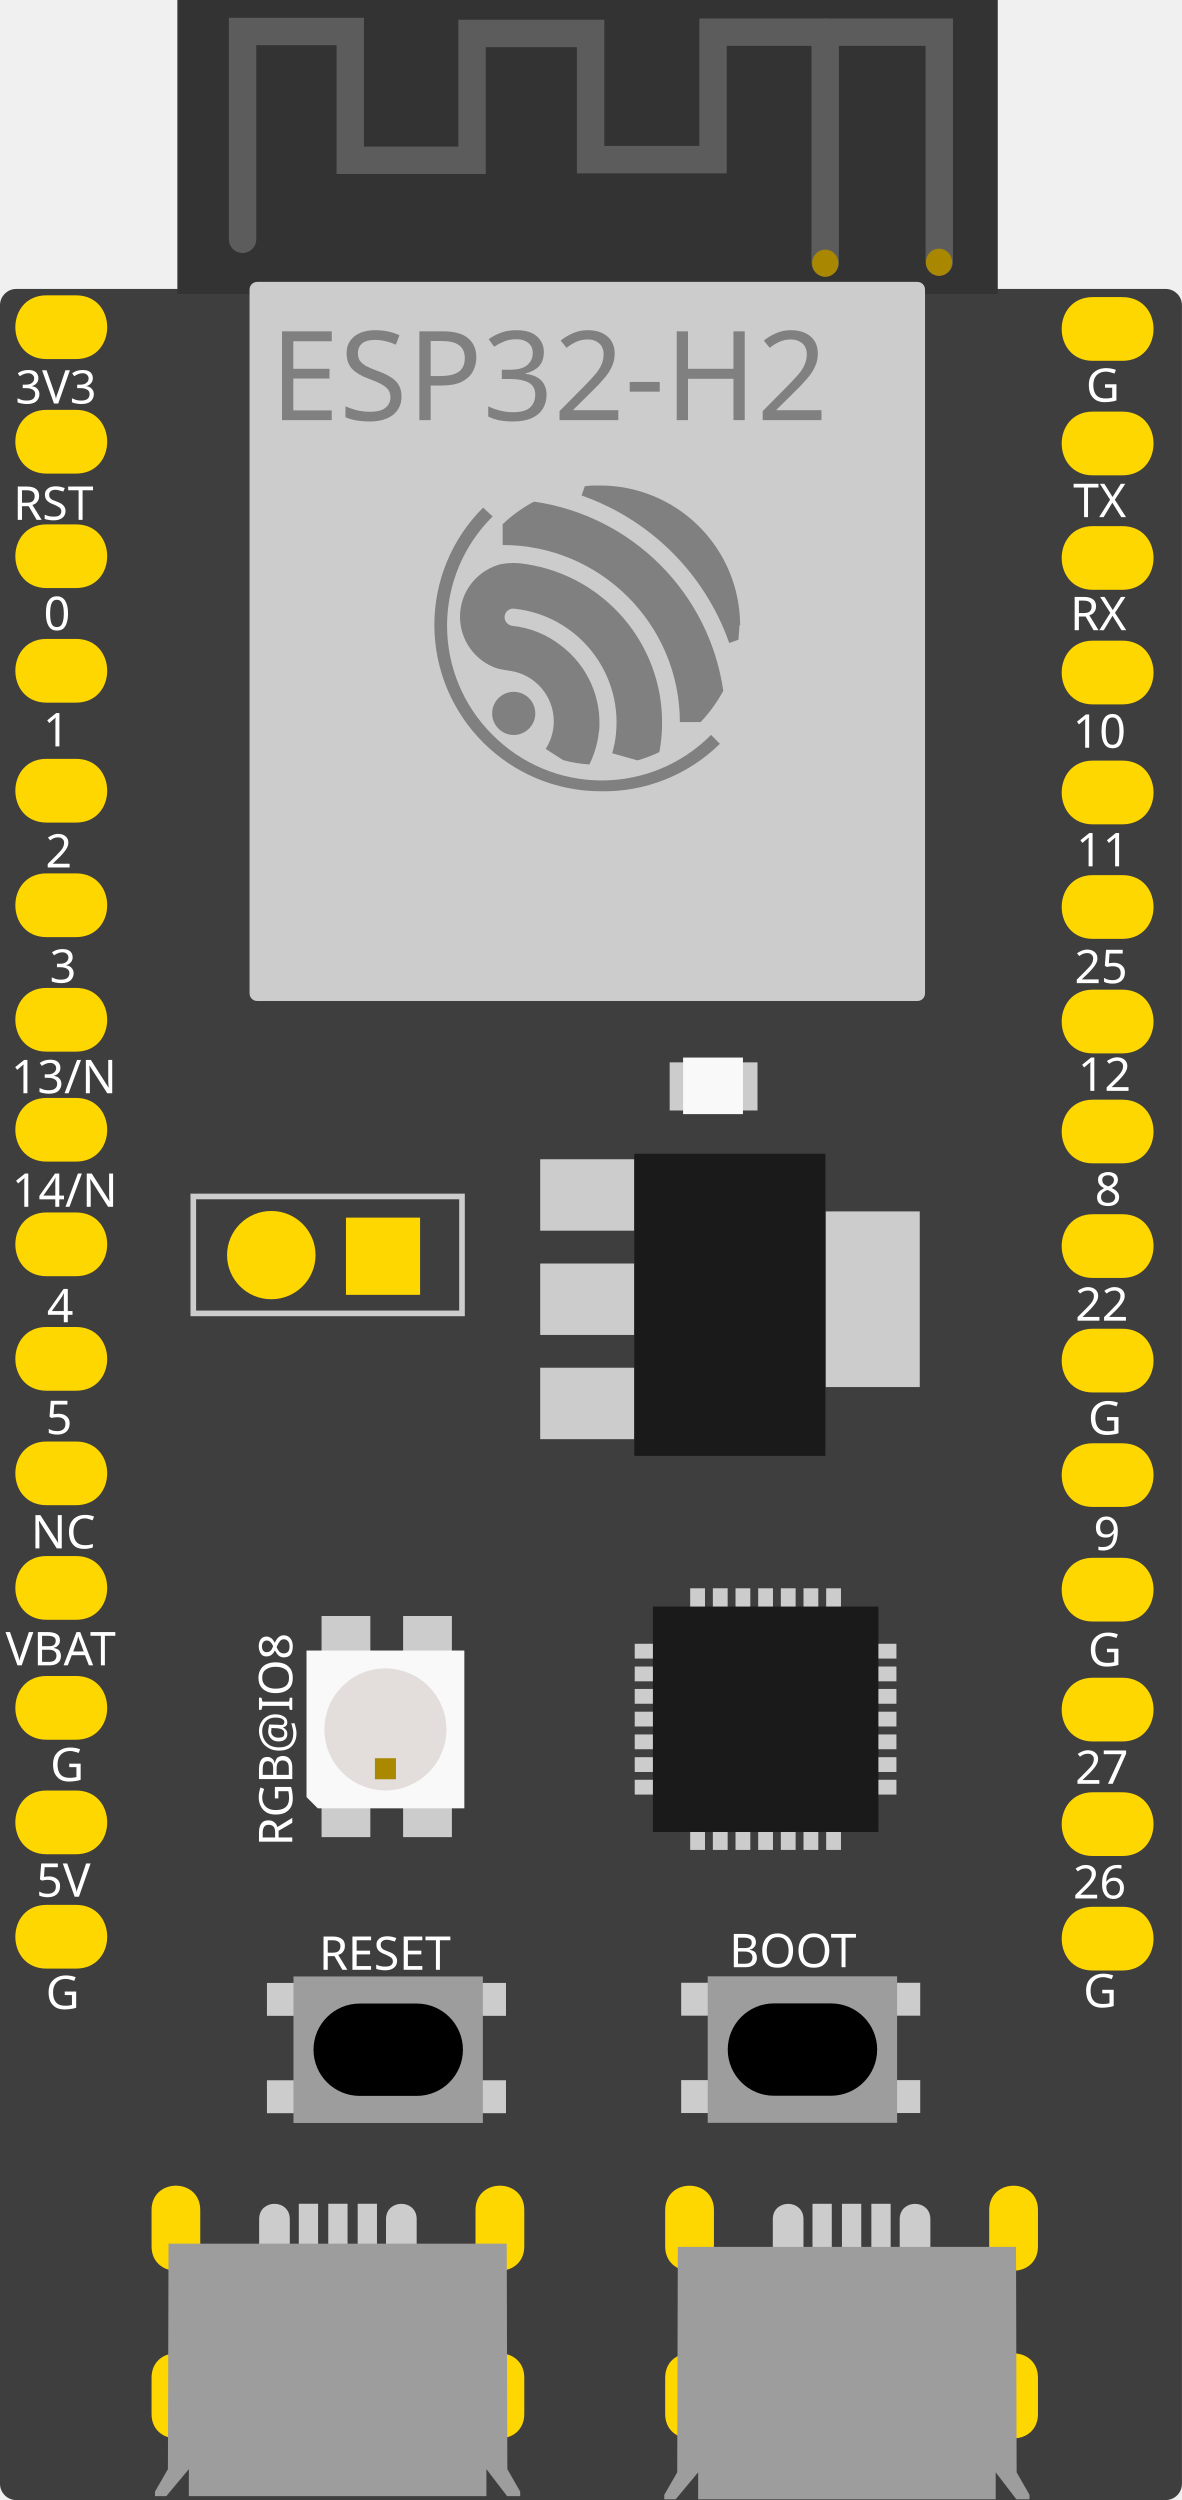
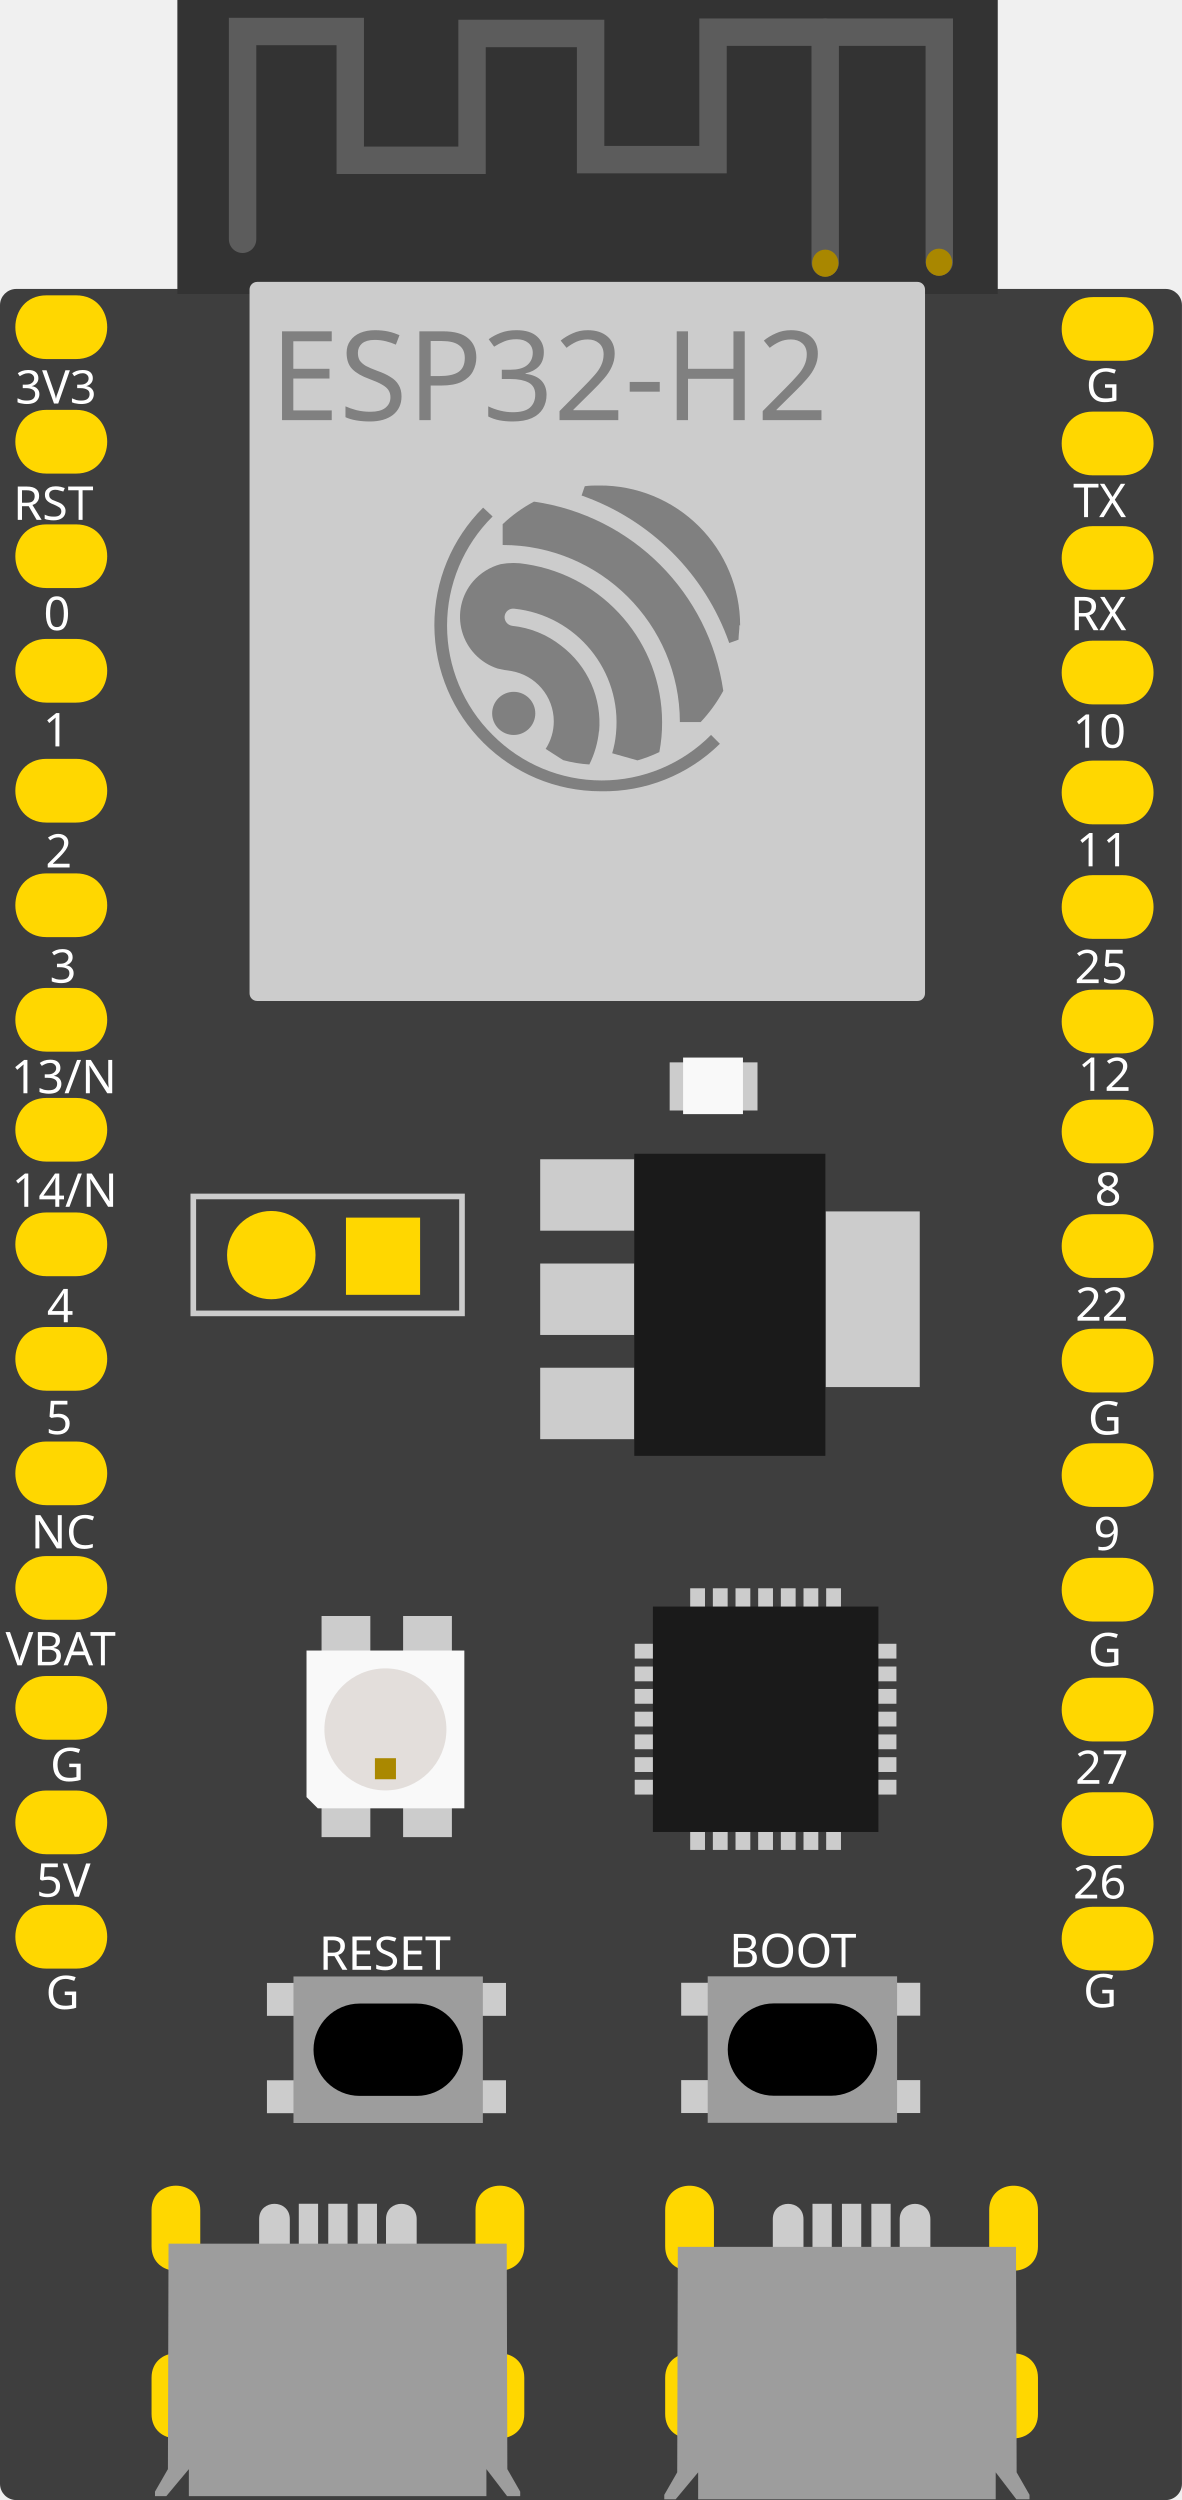
<svg xmlns="http://www.w3.org/2000/svg" width="74.307pt" height="157.17pt" version="1.1" viewBox="0 0 74.307 157.17">
  <rect x="2.647e-23" y="18.165" width="74.307" height="139.01" ry="1.026" fill="#3e3e3e" stroke-width=".897" />
  <g transform="translate(1.5806e-7 -3.5441)" fill="#ffd700" fill-rule="evenodd" stroke-width="1.039">
    <path d="m2.925 22.111c-2.614 0-2.614 4.007 0 4.007h1.851c2.618 0 2.618-4.007 0-4.007h-1.851" />
    <path d="m2.925 29.311c-2.614 0-2.614 4.007 0 4.007h1.851c2.618 0 2.618-4.007 0-4.007h-1.851" />
    <path d="m2.925 36.511c-2.614 0-2.614 4.003 0 4.003h1.851c2.618 0 2.618-4.003 0-4.003h-1.851" />
    <path d="m2.925 43.711c-2.614 0-2.614 4.007 0 4.007h1.851c2.618 0 2.618-4.007 0-4.007h-1.851" />
    <path d="m2.925 51.251c-2.614 0-2.614 4.007 0 4.007h1.851c2.618 0 2.618-4.007 0-4.007h-1.851" />
    <path d="m2.925 58.452c-2.614 0-2.614 4.007 0 4.007h1.851c2.618 0 2.618-4.007 0-4.007h-1.851" />
    <path d="m2.925 65.652c-2.614 0-2.614 4.007 0 4.007h1.851c2.618 0 2.618-4.007 0-4.007h-1.851" />
    <path d="m2.925 72.569c-2.614 0-2.614 4.003 0 4.003h1.851c2.618 0 2.618-4.003 0-4.003h-1.851" />
    <path d="m2.925 79.769c-2.614 0-2.614 4.007 0 4.007h1.851c2.618 0 2.618-4.007 0-4.007h-1.851" />
    <path d="m2.925 86.969c-2.614 0-2.614 4.007 0 4.007h1.851c2.618 0 2.618-4.007 0-4.007h-1.851" />
    <path d="m2.925 94.169c-2.614 0-2.614 4.003 0 4.003h1.851c2.618 0 2.618-4.003 0-4.003h-1.851" />
    <path d="m2.925 101.37c-2.614 0-2.614 4.007 0 4.007h1.851c2.618 0 2.618-4.007 0-4.007h-1.851" />
    <path d="m2.925 108.91c-2.614 0-2.614 4.007 0 4.007h1.851c2.618 0 2.618-4.007 0-4.007h-1.851" />
    <path d="m2.925 116.11c-2.614 0-2.614 4.007 0 4.007h1.851c2.618 0 2.618-4.007 0-4.007h-1.851" />
    <path d="m2.925 123.3c-2.614 0-2.614 4.007 0 4.007h1.851c2.618 0 2.618-4.007 0-4.007h-1.851" />
    <path d="m68.707 22.222c-2.614 0-2.614 4.007 0 4.007h1.851c2.618 0 2.618-4.007 0-4.007h-1.851" />
    <path d="m68.707 29.421c-2.614 0-2.614 4.007 0 4.007h1.851c2.618 0 2.618-4.007 0-4.007h-1.851" />
    <path d="m68.707 36.621c-2.614 0-2.614 4.003 0 4.003h1.851c2.618 0 2.618-4.003 0-4.003h-1.851" />
    <path d="m68.707 43.821c-2.614 0-2.614 4.007 0 4.007h1.851c2.618 0 2.618-4.007 0-4.007h-1.851" />
    <path d="m68.707 51.362c-2.614 0-2.614 4.007 0 4.007h1.851c2.618 0 2.618-4.007 0-4.007h-1.851" />
    <path d="m68.707 58.562c-2.614 0-2.614 4.007 0 4.007h1.851c2.618 0 2.618-4.007 0-4.007h-1.851" />
    <path d="m68.707 65.762c-2.614 0-2.614 4.007 0 4.007h1.851c2.618 0 2.618-4.007 0-4.007h-1.851" />
    <path d="m68.707 72.679c-2.614 0-2.614 4.003 0 4.003h1.851c2.618 0 2.618-4.003 0-4.003h-1.851" />
    <path d="m68.707 79.879c-2.614 0-2.614 4.007 0 4.007h1.851c2.618 0 2.618-4.007 0-4.007h-1.851" />
    <path d="m68.707 87.079c-2.614 0-2.614 4.007 0 4.007h1.851c2.618 0 2.618-4.007 0-4.007h-1.851" />
    <path d="m68.707 94.28c-2.614 0-2.614 4.003 0 4.003h1.851c2.618 0 2.618-4.003 0-4.003h-1.851" />
    <path d="m68.707 101.48c-2.614 0-2.614 4.007 0 4.007h1.851c2.618 0 2.618-4.007 0-4.007h-1.851" />
    <path d="m68.707 109.02c-2.614 0-2.614 4.007 0 4.007h1.851c2.618 0 2.618-4.007 0-4.007h-1.851" />
    <path d="m68.707 116.22c-2.614 0-2.614 4.007 0 4.007h1.851c2.618 0 2.618-4.007 0-4.007h-1.851" />
    <path d="m68.707 123.42c-2.614 0-2.614 4.007 0 4.007h1.851c2.618 0 2.618-4.007 0-4.007h-1.851" />
  </g>
  <rect x="11.151" width="51.576" height="18.483" ry="0" fill="#333" stroke-width=".508" />
  <g transform="translate(1.5806e-7 -6.5441)" fill="#ccc" fill-rule="evenodd" stroke-width="1.005">
    <path d="m33.961 83.915h5.916v-4.491h-5.916z" />
    <path d="m33.961 90.47h5.916v-4.491h-5.916z" />
    <path d="m33.961 97.022h5.916v-4.491h-5.916z" />
    <path d="m51.907 82.703h5.916v11.043h-5.916z" />
    <path d="m47.623 73.333v3.026h-5.522v-3.026z" stroke-width=".508" />
    <path d="m20.216 122.04h3.066v-4.491h-3.066z" />
    <path d="m25.343 122.04h3.066v-4.491h-3.066z" />
    <path d="m25.343 112.63h3.066v-4.491h-3.066z" />
    <path d="m20.216 112.63h3.066v-4.491h-3.066z" />
    <rect x="42.945" y="73.031" width="3.763" height="3.556" fill="#f9f9f9" style="paint-order:stroke markers fill" />
  </g>
  <g transform="matrix(.90928 0 0 .90928 .6032 -8.9214)">
    <rect x="16.591" y="29.302" width="46.702" height="49.718" ry=".524" fill="#ccc" />
    <g transform="matrix(3.8052,0,0,3.8052,-22.561,-270.04)" fill="#808080" stroke-width=".265">
      <path class="cls-1" d="m15.481 86.507a0.392 0.392 0 1 1-0.392-0.392 0.392 0.392 0 0 1 0.392 0.392" />
      <path class="cls-1" d="m18.897 86.099a4.059 4.059 0 0 0-3.44-3.44 2.574 2.574 0 0 0-0.569 0.41v0.378a3.223 3.223 0 0 1 3.22 3.217h0.378a2.712 2.712 0 0 0 0.41-0.566" />
      <path class="cls-1" d="m19.203 84.911a2.545 2.545 0 0 0-2.558-2.545c-0.09 0-0.177 0-0.265 0.013l-0.058 0.169a4.379 4.379 0 0 1 2.683 2.68l0.169-0.061c0-0.085 0.016-0.169 0.016-0.265" />
      <path class="cls-1" d="m16.674 87.922a3.027 3.027 0 0 1-3.027-3.014 3.006 3.006 0 0 1 0.886-2.14l0.172 0.161a2.794 2.794 0 0 0 0 3.969 2.794 2.794 0 0 0 3.969 0l0.161 0.161a3.003 3.003 0 0 1-2.162 0.863" />
      <path class="cls-1" d="m16.64 86.84a1.76 1.76 0 0 0-0.691-1.564 1.722 1.722 0 0 0-0.886-0.36 0.161 0.161 0 0 1-0.14-0.169 0.156 0.156 0 0 1 0.172-0.143 2.077 2.077 0 0 1 1.852 2.27 1.812 1.812 0 0 1-0.069 0.357l0.46 0.13a2.556 2.556 0 0 0 0.397-0.151 2.815 2.815 0 0 0 0.05-0.542 2.91 2.91 0 0 0-2.469-2.873 1.281 1.281 0 0 0-0.463 0 1.008 1.008 0 0 0-0.5 0.31 0.99 0.99 0 0 0 0.442 1.587 2.291 2.291 0 0 0 0.249 0.045 0.929 0.929 0 0 1 0.773 0.915 0.918 0.918 0 0 1-0.148 0.5l0.318 0.204a2.357 2.357 0 0 0 0.476 0.079 1.741 1.741 0 0 0 0.175-0.609" />
    </g>
    <text x="18.008" y="38.859" fill="#808080" font-family="sans-serif" font-size="8.593px" letter-spacing="0px" stroke-width=".215" word-spacing="0px" style="line-height:1.25" xml:space="preserve">
      <tspan x="18.008" y="38.859" fill="#808080" font-family="'Ubuntu Mono'" stroke-width=".215">ESP32-H2</tspan>
    </text>
  </g>
  <g transform="matrix(.43209 0 0 .43209 109.61 66.502)">
    <path d="m-218.38-119.09v-30.238h15.667v18.742h17.719v-18.452h17.252v18.356h17.812v-18.549h32.92v33.426" fill="none" stroke="#5c5c5c" stroke-linecap="round" stroke-width="3.988" />
    <path d="m-133.61-115.67v-33.523" fill="none" stroke="#5c5c5c" stroke-linecap="round" stroke-width="3.988" />
    <ellipse cx="-117.05" cy="-115.75" rx="1.912" ry="1.981" fill="#a80" fill-opacity=".996" />
    <ellipse cx="-133.6" cy="-115.61" rx="1.912" ry="1.981" fill="#a80" fill-opacity=".996" />
  </g>
  <g transform="translate(130.11 65.95)">
    <path d="m-110.84 37.814v9.215l0.707 0.707h9.215v-9.922z" fill="#f9f9f9" />
    <circle cx="-105.88" cy="42.774" r="3.836" fill="#e3dedb" />
    <rect x="-106.54" y="44.585" width="1.323" height="1.323" fill="#a80" />
  </g>
  <g transform="translate(-.89706 -10.559)">
    <g fill="#ccc" fill-rule="evenodd" stroke-width="1.005">
      <path d="m52.837 113.19h0.93v-2.779h-0.93z" />
      <path d="m51.412 113.19h0.93v-2.779h-0.93z" />
      <path d="m49.987 113.19h0.93v-2.779h-0.93z" />
      <path d="m48.562 113.19h0.93v-2.779h-0.93z" />
      <path d="m47.138 113.19h0.93v-2.779h-0.93z" />
      <path d="m45.713 113.19h0.93v-2.779h-0.93z" />
      <path d="m44.288 113.19h0.93v-2.779h-0.93z" />
      <path d="m44.288 126.86h0.93v-2.779h-0.93z" />
      <path d="m45.713 126.86h0.93v-2.779h-0.93z" />
      <path d="m47.138 126.86h0.93v-2.779h-0.93z" />
      <path d="m48.562 126.86h0.93v-2.779h-0.93z" />
      <path d="m49.987 126.86h0.93v-2.779h-0.93z" />
      <path d="m51.412 126.86h0.93v-2.779h-0.93z" />
      <path d="m52.837 126.86h0.93v-2.779h-0.93z" />
      <path d="m40.801 114.83h2.779v-0.93h-2.779z" />
      <path d="m40.801 116.26h2.779v-0.93h-2.779z" />
      <path d="m40.801 117.67h2.779v-0.93h-2.779z" />
      <path d="m40.801 119.1h2.779v-0.93h-2.779z" />
      <path d="m40.801 120.53h2.779v-0.93h-2.779z" />
      <path d="m40.801 121.96h2.779v-0.93h-2.779z" />
      <path d="m40.801 123.38h2.779v-0.93h-2.779z" />
      <path d="m54.474 123.38h2.779v-0.93h-2.779z" />
      <path d="m54.474 121.96h2.779v-0.93h-2.779z" />
      <path d="m54.474 120.53h2.779v-0.93h-2.779z" />
      <path d="m54.474 119.1h2.779v-0.93h-2.779z" />
      <path d="m54.474 117.67h2.779v-0.93h-2.779z" />
      <path d="m54.474 116.26h2.779v-0.93h-2.779z" />
      <path d="m54.474 114.83h2.779v-0.93h-2.779z" />
    </g>
    <rect x="41.944" y="111.56" width="14.176" height="14.172" ry="0" fill="#1a1a1a" />
  </g>
  <text x="198.927" y="153.574" fill="#333333" font-family="'Noto Sans SC'" font-size="3.037px" letter-spacing="0px" stroke-width=".19" word-spacing="0px" style="line-height:1.25" xml:space="preserve">
    <tspan x="198.927" y="153.574" fill="#333333" stroke-width=".19" />
  </text>
  <g transform="translate(-.89706 -10.559)">
    <g transform="translate(1.0771,-3.3293)">
      <g fill="#ccc" fill-rule="evenodd" stroke-width="1.005">
        <path d="m28.423 146.74h3.207v-2.069h-3.207z" />
        <path d="m28.423 140.62h3.207v-2.069h-3.207z" />
        <path d="m16.602 140.62h3.207v-2.069h-3.207z" />
        <path d="m16.602 146.74h3.207v-2.069h-3.207z" />
      </g>
      <g transform="translate(130.08,48.535)">
        <rect x="-111.81" y="89.61" width="11.906" height="9.211" fill="#9d9d9d" />
        <rect x="-110.55" y="91.313" width="9.393" height="5.805" ry="2.903" />
      </g>
    </g>
  </g>
  <g transform="translate(26.222 -13.898)">
    <g fill="#ccc" fill-rule="evenodd" stroke-width="1.005">
      <path d="m28.423 146.74h3.207v-2.069h-3.207z" />
      <path d="m28.423 140.62h3.207v-2.069h-3.207z" />
      <path d="m16.602 140.62h3.207v-2.069h-3.207z" />
      <path d="m16.602 146.74h3.207v-2.069h-3.207z" />
    </g>
    <g transform="translate(130.08,48.535)">
      <rect x="-111.81" y="89.61" width="11.906" height="9.211" fill="#9d9d9d" />
      <rect x="-110.55" y="91.313" width="9.393" height="5.805" ry="2.903" />
    </g>
  </g>
  <g transform="translate(1.8447 -13.497)">
    <g fill-rule="evenodd" stroke-width="1.005">
      <g fill="#ccc">
        <path d="m16.375 153.01c0-1.284-1.928-1.284-1.928 0v3.419c0 1.284 1.928 1.284 1.928 0v-3.419" />
        <path d="m24.351 153.01c0-1.284-1.928-1.284-1.928 0v3.419c0 1.284 1.928 1.284 1.928 0v-3.419" />
        <path d="m16.94 157.39h1.213v-5.347h-1.213z" />
        <path d="m18.793 157.39h1.213v-5.347h-1.213z" />
        <path d="m20.642 157.39h1.213v-5.347h-1.213z" />
      </g>
      <g fill="#ffd700">
        <path d="m10.745 152.44c0-2.045-3.062-2.045-3.062 0v2.277c0 2.045 3.062 2.045 3.062 0v-2.277" />
        <path d="m31.116 152.44c0-2.045-3.066-2.045-3.066 0v2.277c0 2.045 3.066 2.045 3.066 0v-2.277" />
        <path d="m10.745 162.98c0-2.045-3.062-2.045-3.062 0v2.277c0 2.045 3.062 2.045 3.062 0v-2.277" />
        <path d="m31.116 162.98c0-2.045-3.066-2.045-3.066 0v2.277c0 2.045 3.066 2.045 3.066 0v-2.277" />
      </g>
    </g>
    <path d="m8.75 154.55h21.262l0.039 14.176 0.809 1.414v0.285l-0.824 3e-5 -1.301-1.699v1.699h-18.707v-1.699l-1.418 1.699-0.711-3e-5v-0.285l0.813-1.414z" fill="#9d9d9d" />
  </g>
  <g transform="translate(-3.337 -13.375)">
    <g fill-rule="evenodd" stroke-width="1.005">
      <g fill="#ccc">
        <path d="m53.85 152.89c0-1.284-1.928-1.284-1.928 0v3.419c0 1.284 1.928 1.284 1.928 0v-3.419" />
        <path d="m61.828 152.89c0-1.284-1.928-1.284-1.928 0v3.419c0 1.284 1.928 1.284 1.928 0v-3.419" />
        <path d="m54.416 157.27h1.213v-5.347h-1.213z" />
        <path d="m56.269 157.27h1.213v-5.347h-1.213z" />
        <path d="m58.117 157.27h1.213v-5.347h-1.213z" />
      </g>
      <g fill="#ffd700">
        <path d="m48.221 152.32c0-2.045-3.066-2.045-3.066 0v2.277c0 2.045 3.066 2.045 3.066 0v-2.277" />
        <path d="m68.592 152.32c0-2.045-3.066-2.045-3.066 0v2.277c0 2.045 3.066 2.045 3.066 0v-2.277" />
        <path d="m48.221 162.86c0-2.045-3.066-2.045-3.066 0v2.277c0 2.045 3.066 2.045 3.066 0v-2.277" />
        <path d="m68.592 162.86c0-2.045-3.066-2.045-3.066 0v2.277c0 2.045 3.066 2.045 3.066 0v-2.277" />
      </g>
    </g>
    <path d="m45.95 154.63h21.262l0.039 14.176 0.809 1.414v0.285l-0.824 3e-5 -1.301-1.699v1.699h-18.707v-1.699l-1.418 1.699-0.711-3e-5v-0.285l0.813-1.414z" fill="#9d9d9d" />
  </g>
  <rect x="39.877" y="72.534" width="12.012" height="18.992" ry="0" fill="#1a1a1a" />
-   <g transform="translate(1.5806e-7 -3.5441)" fill="#fff" font-family="sans-serif" font-size="2.918px" stroke-width=".073">
-     <text x="0.977" y="28.911" style="line-height:1.25" xml:space="preserve">
+   <text transform="translate(1.5806e-7 -3.5441)" fill="#fff" font-family="sans-serif" font-size="2.918px" stroke-width=".073">
+     <tspan x="0.977" y="28.911" style="line-height:1.25" xml:space="preserve">
      <tspan x="0.977" y="28.911" fill="#ffffff" stroke-width=".073">3V3</tspan>
-     </text>
-     <text x="0.834" y="36.225" style="line-height:1.25" xml:space="preserve">
+     </tspan>
+     <tspan x="0.834" y="36.225" style="line-height:1.25" xml:space="preserve">
      <tspan x="0.834" y="36.225" fill="#ffffff" stroke-width=".073">RST</tspan>
-     </text>
-     <text x="2.748" y="43.155" style="line-height:1.25" xml:space="preserve">
+     </tspan>
+     <tspan x="2.748" y="43.155" style="line-height:1.25" xml:space="preserve">
      <tspan x="2.748" y="43.155" fill="#ffffff" stroke-width=".073">0</tspan>
-     </text>
-     <text x="2.702" y="50.471" style="line-height:1.25" xml:space="preserve">
+     </tspan>
+     <tspan x="2.702" y="50.471" style="line-height:1.25" xml:space="preserve">
      <tspan x="2.702" y="50.471" fill="#ffffff" stroke-width=".073">1</tspan>
-     </text>
-     <text x="2.858" y="58.082" style="line-height:1.25" xml:space="preserve">
+     </tspan>
+     <tspan x="2.858" y="58.082" style="line-height:1.25" xml:space="preserve">
      <tspan x="2.858" y="58.082" fill="#ffffff" stroke-width=".073">2</tspan>
-     </text>
-     <text x="3.127" y="65.318" style="line-height:1.25" xml:space="preserve">
+     </tspan>
+     <tspan x="3.127" y="65.318" style="line-height:1.25" xml:space="preserve">
      <tspan x="3.127" y="65.318" fill="#ffffff" stroke-width=".073">3</tspan>
-     </text>
-     <text x="67.44" y="50.557" style="line-height:1.25" xml:space="preserve">
+     </tspan>
+     <tspan x="67.44" y="50.557" style="line-height:1.25" xml:space="preserve">
      <tspan x="67.44" y="50.557" fill="#ffffff" stroke-width=".073">10</tspan>
-     </text>
-     <text x="68.41" y="93.725" style="line-height:1.25" xml:space="preserve">
+     </tspan>
+     <tspan x="68.41" y="93.725" style="line-height:1.25" xml:space="preserve">
      <tspan x="68.41" y="93.725" fill="#ffffff" stroke-width=".073">G</tspan>
-     </text>
-     <text x="3.163" y="115.516" style="line-height:1.25" xml:space="preserve">
+     </tspan>
+     <tspan x="3.163" y="115.516" style="line-height:1.25" xml:space="preserve">
      <tspan x="3.163" y="115.516" fill="#ffffff" stroke-width=".073">G</tspan>
-     </text>
-     <text x="2.951" y="86.668" style="line-height:1.25" xml:space="preserve">
+     </tspan>
+     <tspan x="2.951" y="86.668" style="line-height:1.25" xml:space="preserve">
      <tspan x="2.951" y="86.668" fill="#ffffff" stroke-width=".073">4</tspan>
-     </text>
-     <text x="68.757" y="100.995" style="line-height:1.25" xml:space="preserve">
+     </tspan>
+     <tspan x="68.757" y="100.995" style="line-height:1.25" xml:space="preserve">
      <tspan x="68.757" y="100.995" fill="#ffffff" stroke-width=".073">9</tspan>
-     </text>
-     <text x="2.879" y="93.704" style="line-height:1.25" xml:space="preserve">
+     </tspan>
+     <tspan x="2.879" y="93.704" style="line-height:1.25" xml:space="preserve">
      <tspan x="2.879" y="93.704" fill="#ffffff" stroke-width=".073">5</tspan>
-     </text>
-     <text x="1.946" y="100.893" style="line-height:1.25" xml:space="preserve">
+     </tspan>
+     <tspan x="1.946" y="100.893" style="line-height:1.25" xml:space="preserve">
      <tspan x="1.946" y="100.893" fill="#ffffff" stroke-width=".073">NC</tspan>
-     </text>
-     <text x="67.461" y="122.896" style="line-height:1.25" xml:space="preserve">
+     </tspan>
+     <tspan x="67.461" y="122.896" style="line-height:1.25" xml:space="preserve">
      <tspan x="67.461" y="122.896" fill="#ffffff" stroke-width=".073">26</tspan>
-     </text>
-     <text x="67.596" y="115.691" style="line-height:1.25" xml:space="preserve">
+     </tspan>
+     <tspan x="67.596" y="115.691" style="line-height:1.25" xml:space="preserve">
      <tspan x="67.596" y="115.691" fill="#ffffff" stroke-width=".073">27</tspan>
-     </text>
-     <text x="45.85" y="127.217" style="line-height:1.25" xml:space="preserve">
+     </tspan>
+     <tspan x="45.85" y="127.217" style="line-height:1.25" xml:space="preserve">
      <tspan x="45.85" y="127.217" fill="#ffffff" stroke-width=".073">BOOT</tspan>
-     </text>
-     <text x="2.277" y="122.789" style="line-height:1.25" xml:space="preserve">
+     </tspan>
+     <tspan x="2.277" y="122.789" style="line-height:1.25" xml:space="preserve">
      <tspan x="2.277" y="122.789" fill="#ffffff" stroke-width=".073">5V</tspan>
-     </text>
-     <text x="2.882" y="129.846" style="line-height:1.25" xml:space="preserve">
+     </tspan>
+     <tspan x="2.882" y="129.846" style="line-height:1.25" xml:space="preserve">
      <tspan x="2.882" y="129.846" fill="#ffffff" stroke-width=".073">G</tspan>
-     </text>
-     <text transform="rotate(-90)" x="-119.61" y="18.378" style="line-height:1.25" xml:space="preserve">
+     </tspan>
+     <tspan transform="rotate(-90)" x="-119.61" y="18.378" style="line-height:1.25" xml:space="preserve">
      <tspan x="-119.61" y="18.378" fill="#ffffff" stroke-width=".073">RGB@IO8</tspan>
-     </text>
-     <text x="68.407" y="108.292" style="line-height:1.25" xml:space="preserve">
+     </tspan>
+     <tspan x="68.407" y="108.292" style="line-height:1.25" xml:space="preserve">
      <tspan x="68.407" y="108.292" fill="#ffffff" stroke-width=".073">G</tspan>
-     </text>
-     <text x="68.11" y="129.731" style="line-height:1.25" xml:space="preserve">
+     </tspan>
+     <tspan x="68.11" y="129.731" style="line-height:1.25" xml:space="preserve">
      <tspan x="68.11" y="129.731" fill="#ffffff" stroke-width=".073">G</tspan>
-     </text>
-     <text x="68.28" y="28.793" style="line-height:1.25" xml:space="preserve">
+     </tspan>
+     <tspan x="68.28" y="28.793" style="line-height:1.25" xml:space="preserve">
      <tspan x="68.28" y="28.793" fill="#ffffff" stroke-width=".073">G</tspan>
-     </text>
-     <text x="67.603" y="86.572" style="line-height:1.25" xml:space="preserve">
+     </tspan>
+     <tspan x="67.603" y="86.572" style="line-height:1.25" xml:space="preserve">
      <tspan x="67.603" y="86.572" fill="#ffffff" stroke-width=".073">22</tspan>
-     </text>
-     <text x="68.828" y="79.333" style="line-height:1.25" xml:space="preserve">
+     </tspan>
+     <tspan x="68.828" y="79.333" style="line-height:1.25" xml:space="preserve">
      <tspan x="68.828" y="79.333" fill="#ffffff" stroke-width=".073">8</tspan>
-     </text>
-     <text x="67.766" y="72.126" style="line-height:1.25" xml:space="preserve">
+     </tspan>
+     <tspan x="67.766" y="72.126" style="line-height:1.25" xml:space="preserve">
      <tspan x="67.766" y="72.126" fill="#ffffff" stroke-width=".073">12</tspan>
-     </text>
-     <text x="67.657" y="58.008" style="line-height:1.25" xml:space="preserve">
+     </tspan>
+     <tspan x="67.657" y="58.008" style="line-height:1.25" xml:space="preserve">
      <tspan x="67.657" y="58.008" fill="#ffffff" stroke-width=".073">11</tspan>
-     </text>
-     <text x="67.556" y="65.354" style="line-height:1.25" xml:space="preserve">
+     </tspan>
+     <tspan x="67.556" y="65.354" style="line-height:1.25" xml:space="preserve">
      <tspan x="67.556" y="65.354" fill="#ffffff" stroke-width=".073">25</tspan>
-     </text>
-     <text x="0.69" y="72.271" style="line-height:1.25" xml:space="preserve">
+     </tspan>
+     <tspan x="0.69" y="72.271" style="line-height:1.25" xml:space="preserve">
      <tspan x="0.69" y="72.271" fill="#ffffff" stroke-width=".073">13/N</tspan>
-     </text>
-     <text x="0.347" y="108.245" style="line-height:1.25" xml:space="preserve">
+     </tspan>
+     <tspan x="0.347" y="108.245" style="line-height:1.25" xml:space="preserve">
      <tspan x="0.347" y="108.245" fill="#ffffff" stroke-width=".073">VBAT</tspan>
-     </text>
-     <text x="0.746" y="79.417" style="line-height:1.25" xml:space="preserve">
+     </tspan>
+     <tspan x="0.746" y="79.417" style="line-height:1.25" xml:space="preserve">
      <tspan x="0.746" y="79.417" fill="#ffffff" stroke-width=".073">14/N</tspan>
-     </text>
-     <text x="67.283" y="43.165" style="line-height:1.25" xml:space="preserve">
+     </tspan>
+     <tspan x="67.283" y="43.165" style="line-height:1.25" xml:space="preserve">
      <tspan x="67.283" y="43.165" fill="#ffffff" stroke-width=".073">RX</tspan>
-     </text>
-     <text x="67.463" y="36.058" style="line-height:1.25" xml:space="preserve">
+     </tspan>
+     <tspan x="67.463" y="36.058" style="line-height:1.25" xml:space="preserve">
      <tspan x="67.463" y="36.058" fill="#ffffff" stroke-width=".073">TX</tspan>
-     </text>
-     <text x="20.058" y="127.381" style="line-height:1.25" xml:space="preserve">
+     </tspan>
+     <tspan x="20.058" y="127.381" style="line-height:1.25" xml:space="preserve">
      <tspan x="20.058" y="127.381" fill="#ffffff" stroke-width=".073">RESET</tspan>
-     </text>
-   </g>
+     </tspan>
+   </text>
  <rect x="12.152" y="75.219" width="16.893" height="7.351" fill="none" stroke="#ccc" stroke-width=".354" style="paint-order:stroke markers fill" />
  <rect x="21.75" y="76.549" width="4.66" height="4.854" fill="#ffd700" style="paint-order:stroke markers fill" />
  <ellipse cx="17.056" cy="78.906" rx="2.781" ry="2.775" fill="#ffd700" style="paint-order:stroke markers fill" />
</svg>
